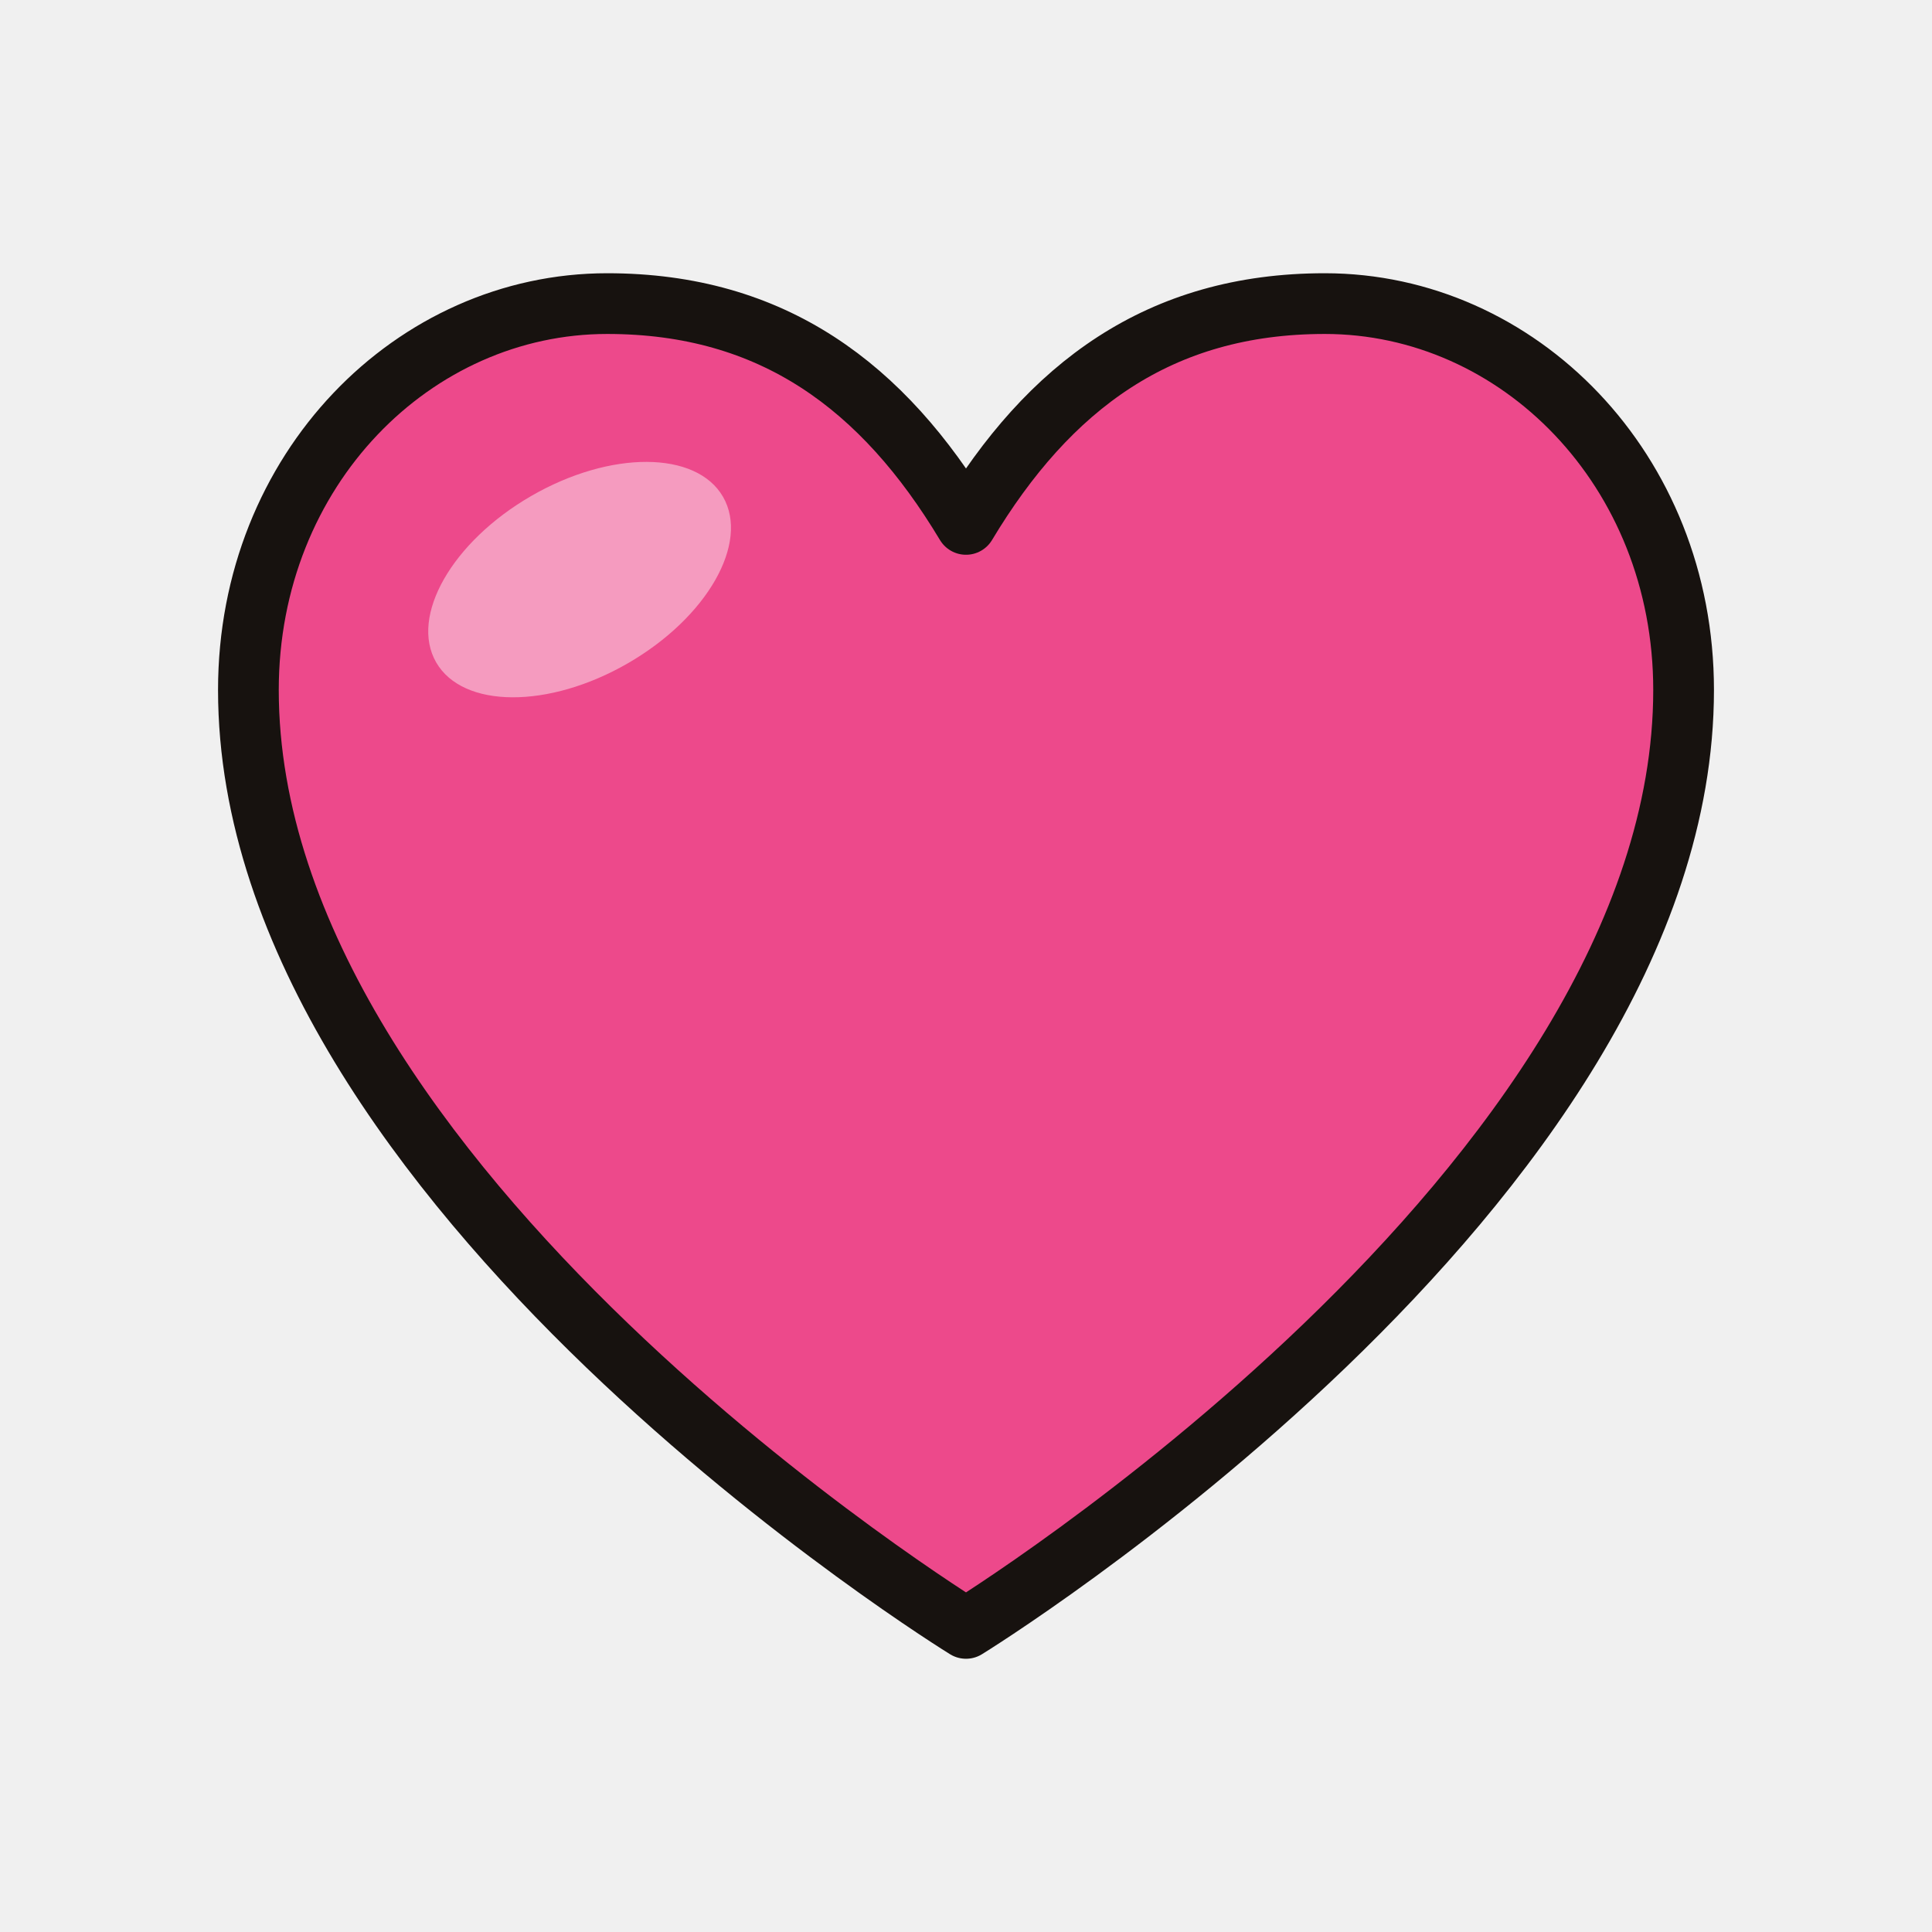
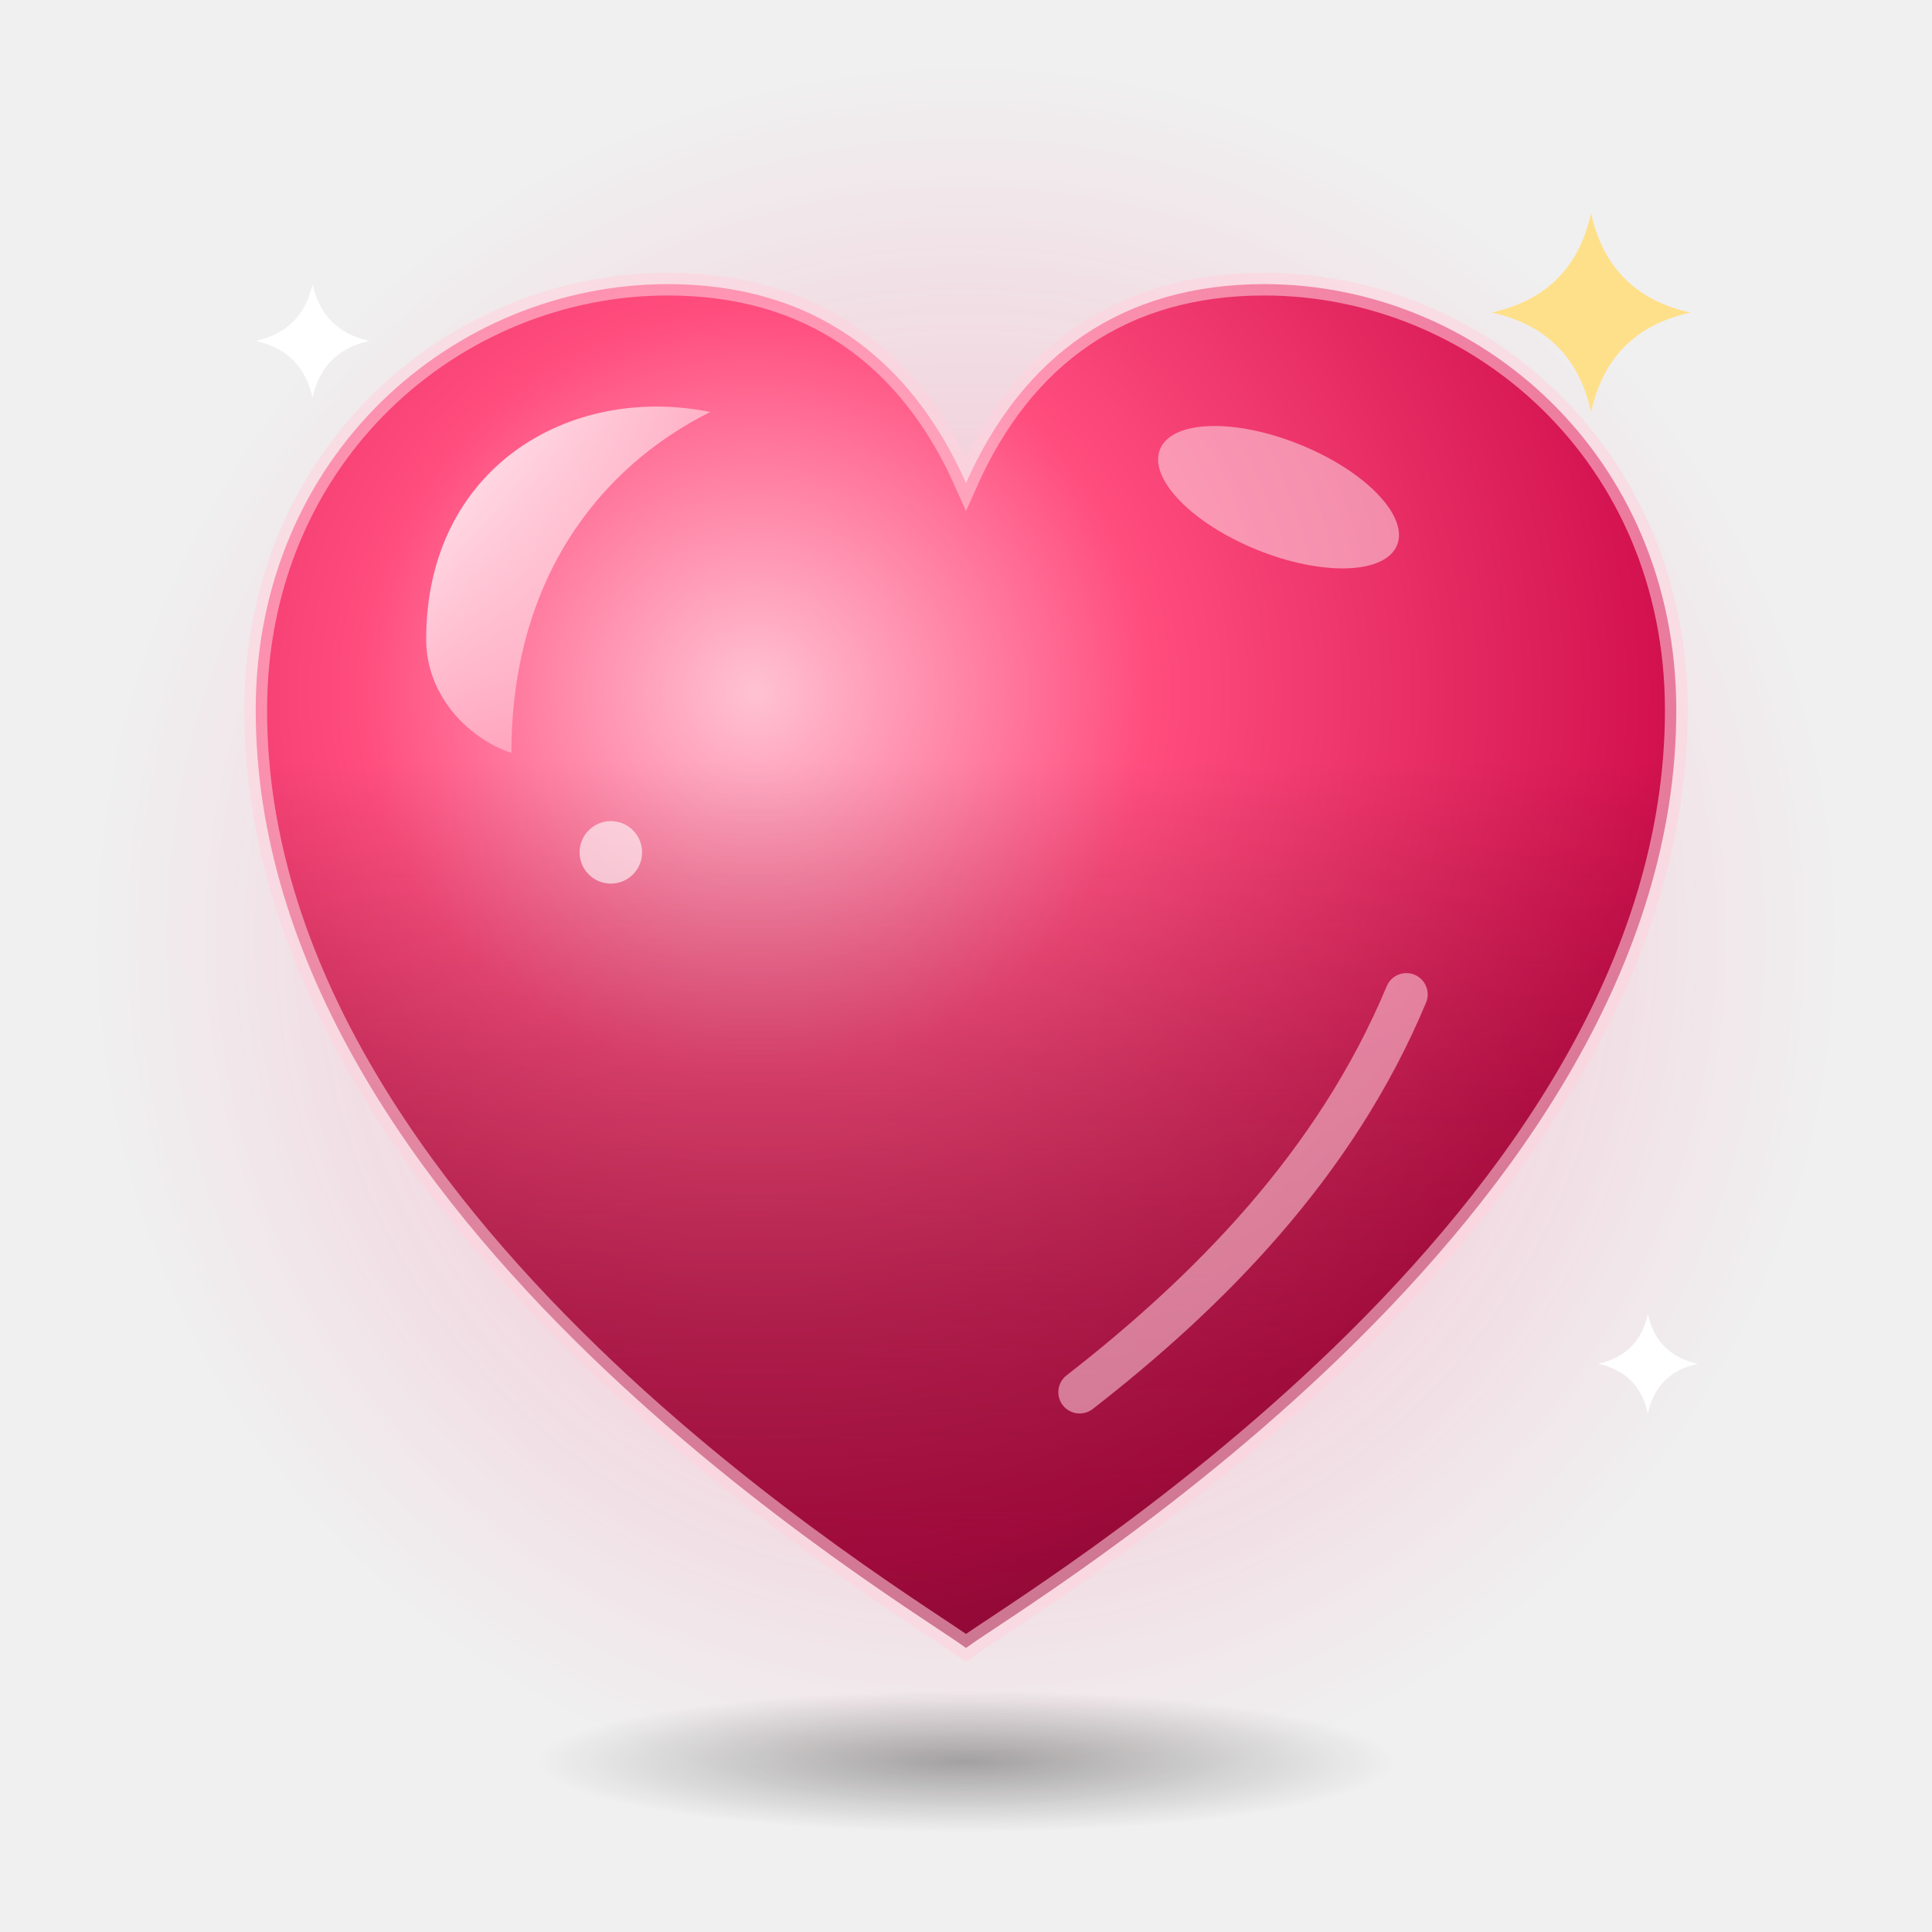
- <svg xmlns="http://www.w3.org/2000/svg" viewBox="-3 -3 70 70">
-   <path d="M32 56S6 40 6 22c0-8 6-14 13-14 6 0 10 3 13 8 3-5 7-8 13-8 7 0 13 6 13 14 0 18-26 34-26 34z" fill="#ED498B" stroke="#17120F" stroke-width="2.2" stroke-linejoin="round" />
-   <ellipse cx="18" cy="18" rx="6" ry="3.5" fill="#fff" opacity=".45" transform="rotate(-30 18 18)" />
+ <svg xmlns="http://www.w3.org/2000/svg" viewBox="-4 -4 136 136">
+   <defs>
+     <radialGradient id="he_hal" cx="0.5" cy="0.5" r="0.5" fx="0.5" fy="0.5">
+       <stop offset="0" stop-color="#FF3D7F" stop-opacity="0.4" />
+       <stop offset="0.6" stop-color="#FF3D7F" stop-opacity="0.14" />
+       <stop offset="1" stop-color="#FF3D7F" stop-opacity="0" />
+     </radialGradient>
+   </defs>
+   <circle cx="64" cy="62" r="62" fill="url(#he_hal)" />
+   <defs>
+     <radialGradient id="he_shd" cx="0.5" cy="0.5" r="0.5" fx="0.5" fy="0.5">
+       <stop offset="0" stop-color="#000" stop-opacity="0.32" />
+       <stop offset="1" stop-color="#000" stop-opacity="0" />
+     </radialGradient>
+   </defs>
+   <ellipse cx="64" cy="120" rx="30" ry="5" fill="url(#he_shd)" />
+   <defs>
+     <radialGradient id="he_b" cx="0.35" cy="0.3" r="0.8" fx="0.35" fy="0.3">
+       <stop offset="0" stop-color="#FFC2D3" />
+       <stop offset="0.35" stop-color="#FF4D7E" />
+       <stop offset="0.8" stop-color="#D3124F" />
+       <stop offset="1" stop-color="#7E0530" />
+     </radialGradient>
+     <linearGradient id="he_s" x1="0" y1="0" x2="0" y2="1">
+       <stop offset="0.35" stop-color="#000" stop-opacity="0" />
+       <stop offset="1" stop-color="#7E0530" stop-opacity="0.6" />
+     </linearGradient>
+     <linearGradient id="he_h" x1="0" y1="0" x2="1" y2="1">
+       <stop offset="0" stop-color="#fff" stop-opacity="0.95" />
+       <stop offset="1" stop-color="#fff" stop-opacity="0" />
+     </linearGradient>
+   </defs>
+   <path d="M64 112C60 109 14 82 14 46 14 28 28 16 43 16 53 16 60 21 64 30 68 21 75 16 85 16 100 16 114 28 114 46 114 82 68 109 64 112Z" fill="url(#he_b)" />
+   <path d="M64 112C60 109 14 82 14 46 14 28 28 16 43 16 53 16 60 21 64 30 68 21 75 16 85 16 100 16 114 28 114 46 114 82 68 109 64 112Z" fill="url(#he_s)" />
+   <path d="M64 112C60 109 14 82 14 46 14 28 28 16 43 16 53 16 60 21 64 30 68 21 75 16 85 16 100 16 114 28 114 46 114 82 68 109 64 112Z" fill="none" stroke="#FFD1DE" stroke-opacity=".55" stroke-width="1.6" />
+   <path d="M26 41C26 29 36 23 46 25 38 29 32 37 32 49 29 48 26 45 26 41Z" fill="url(#he_h)" />
+   <ellipse cx="86" cy="31" rx="9" ry="4" transform="rotate(22 86 31)" fill="#fff" opacity=".45" />
+   <circle cx="39" cy="56" r="2.2" fill="#fff" opacity=".6" />
+   <path d="M95 66C90 78 81 87 72 94" stroke="#FFD1DE" stroke-opacity=".55" stroke-width="3" fill="none" stroke-linecap="round" />
+   <path d="M108 11 Q109.26 16.74 115 18 Q109.26 19.26 108 25 Q106.74 19.26 101 18 Q106.74 16.74 108 11Z" fill="#FFE08A" opacity="1" />
+   <path d="M18 16 Q18.72 19.28 22 20 Q18.72 20.72 18 24 Q17.28 20.72 14 20 Q17.28 19.28 18 16Z" fill="#FFFFFF" opacity="1" />
+   <path d="M112 88.5 Q112.63 91.37 115.5 92 Q112.63 92.63 112 95.5 Q111.37 92.63 108.5 92 Q111.37 91.37 112 88.5Z" fill="#FFFFFF" opacity="1" />
</svg>
